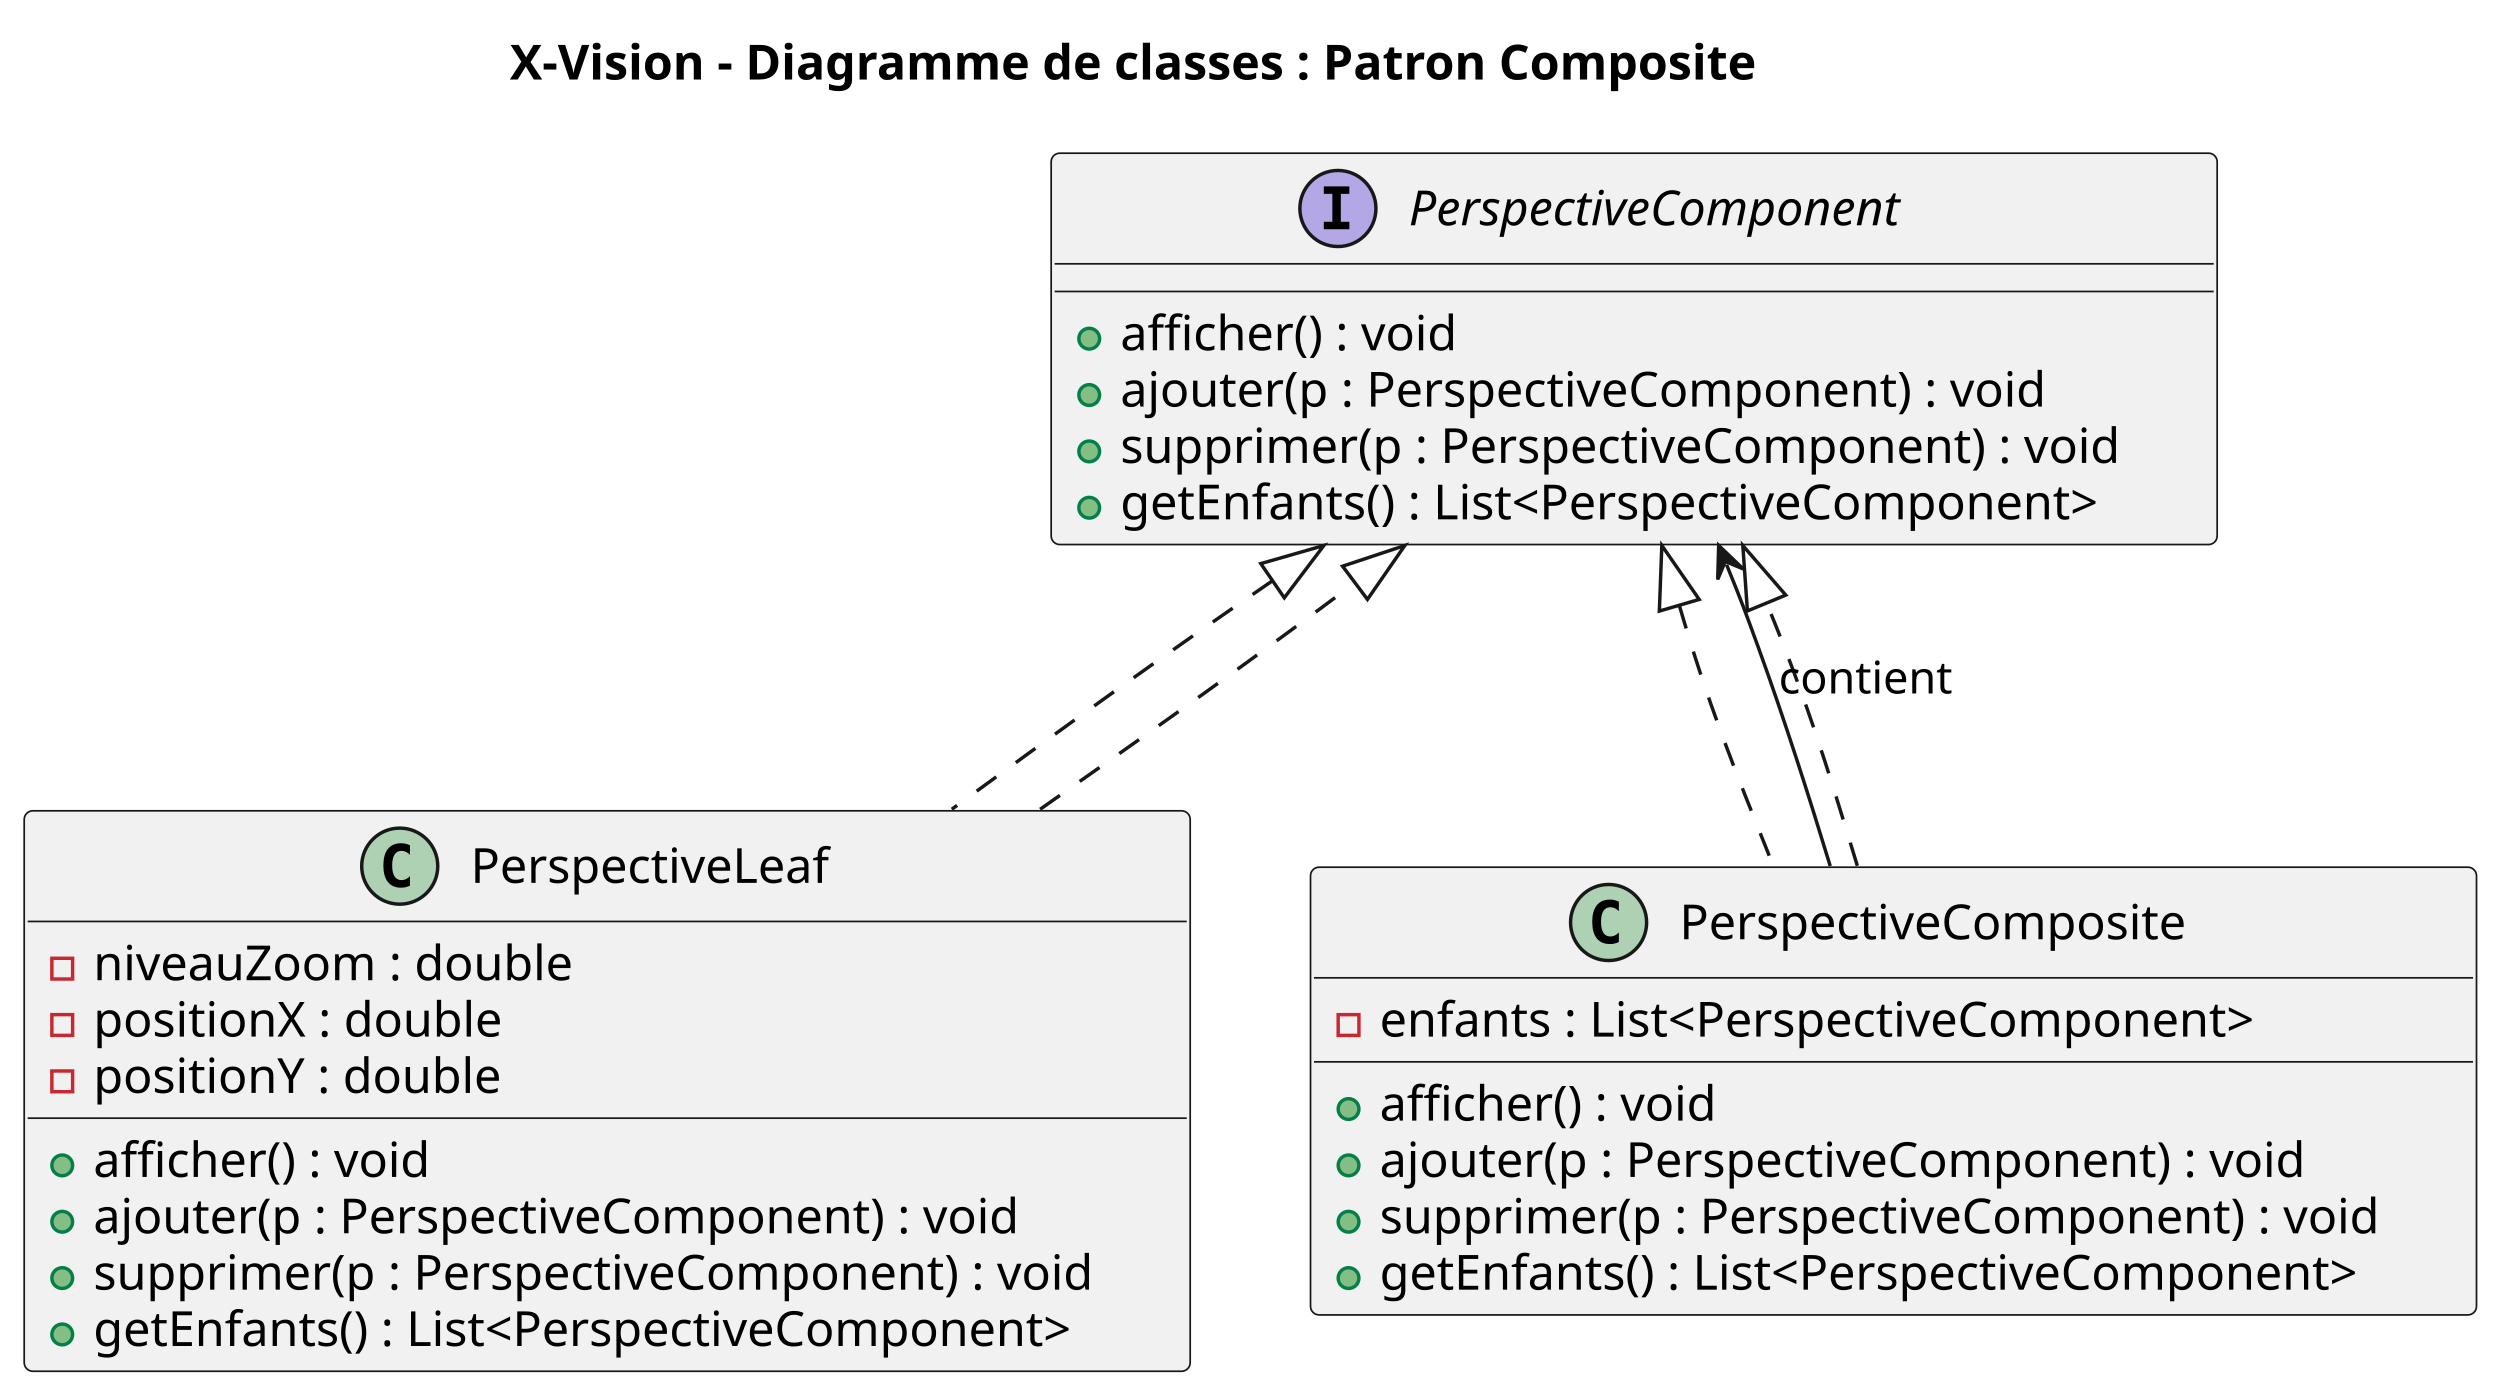
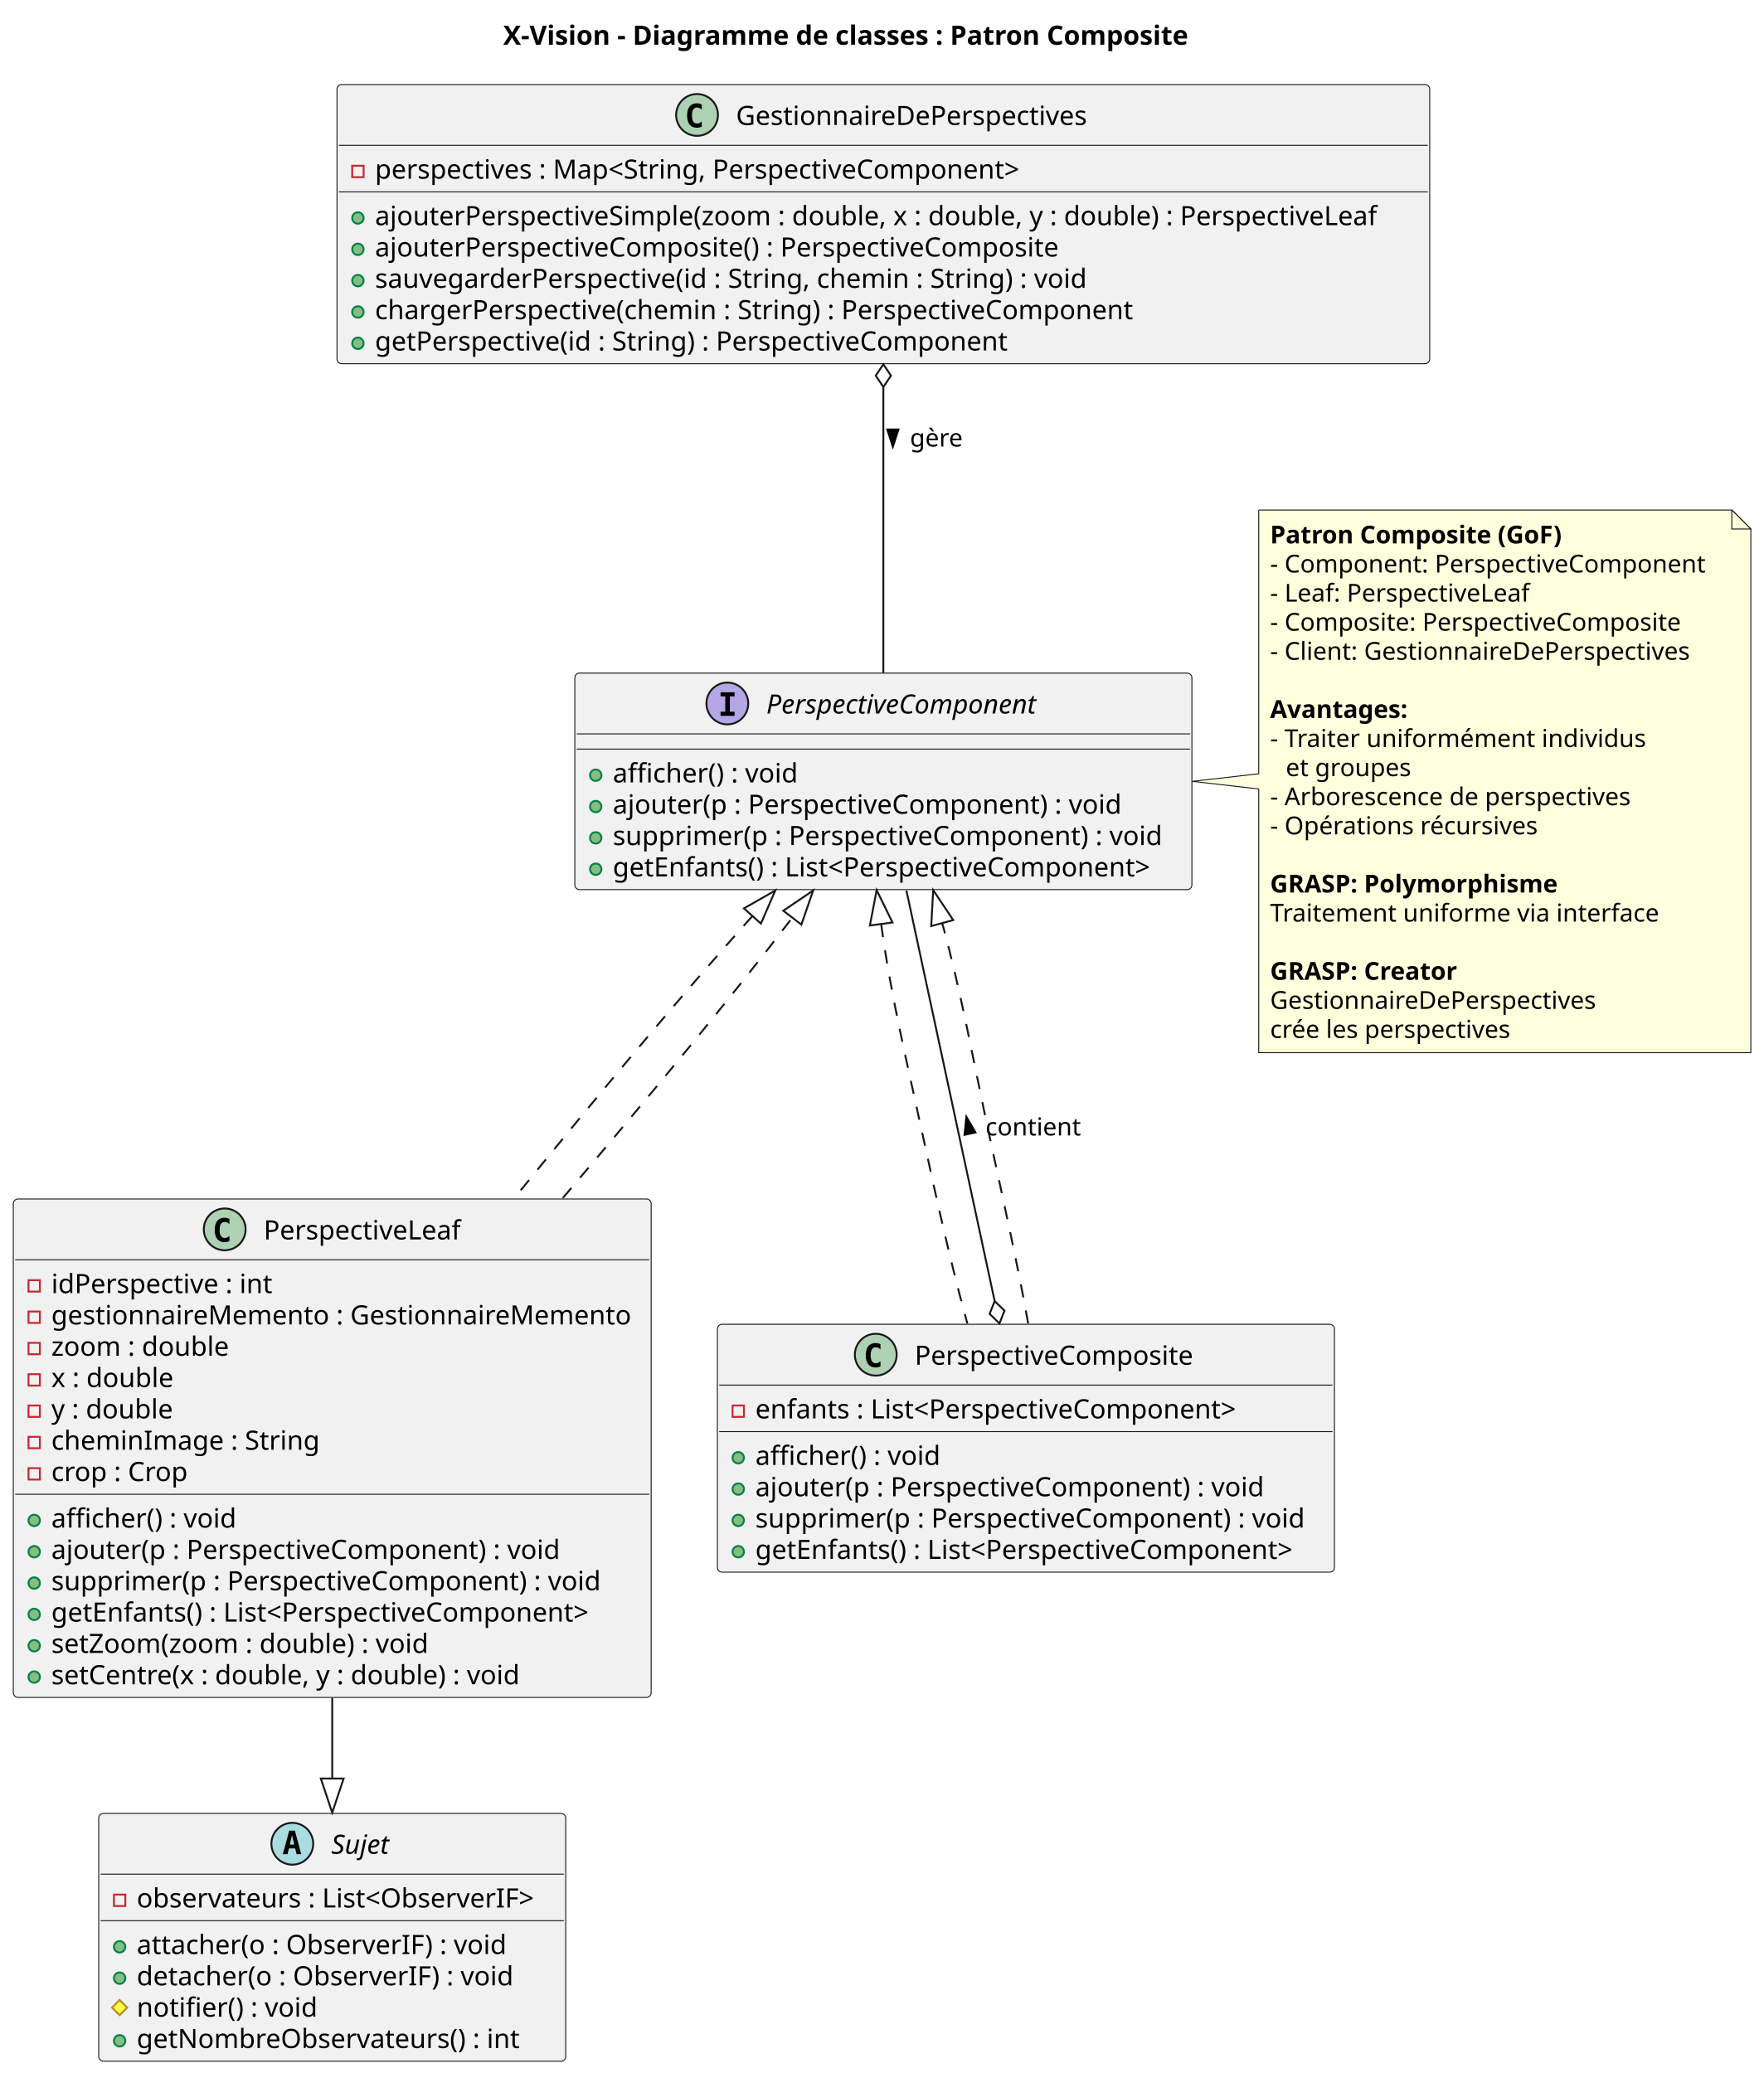
- <svg xmlns="http://www.w3.org/2000/svg" contentStyleType="text/css" data-diagram-type="CLASS" height="403px" preserveAspectRatio="none" style="width:723px;height:403px;background:#FFFFFF;" version="1.1" viewBox="0 0 723 403" width="723px" zoomAndPan="magnify">
+ <svg xmlns="http://www.w3.org/2000/svg" contentStyleType="text/css" data-diagram-type="CLASS" height="1091px" preserveAspectRatio="none" style="width:928px;height:1091px;background:#FFFFFF;" version="1.1" viewBox="0 0 928 1091" width="928px" zoomAndPan="magnify">
  <defs />
  <g>
    <g class="title" data-source-line="9">
-       <text fill="#000000" font-family="sans-serif" font-size="14" font-weight="bold" lengthAdjust="spacing" textLength="414.278" x="147.464" y="22.995">X-Vision - Diagramme de classes : Patron Composite</text>
+       <text fill="#000000" font-family="sans-serif" font-size="14" font-weight="bold" lengthAdjust="spacing" textLength="384.699" x="264.801" y="23.535">X-Vision - Diagramme de classes : Patron Composite</text>
    </g>
    <g class="entity" data-entity="PerspectiveComponent" data-source-line="12" data-uid="ent0002" id="entity_PerspectiveComponent">
-       <rect fill="#F1F1F1" height="113.188" rx="2.5" ry="2.5" style="stroke:#181818;stroke-width:0.5;" width="337.206" x="304" y="44.297" />
-       <ellipse cx="386.923" cy="60.297" fill="#B4A7E5" rx="11" ry="11" style="stroke:#181818;stroke-width:1;" />
-       <path d="M382.845,56.062 L382.845,53.906 L390.236,53.906 L390.236,56.062 L387.767,56.062 L387.767,64.141 L390.236,64.141 L390.236,66.297 L382.845,66.297 L382.845,64.141 L385.314,64.141 L385.314,56.062 L382.845,56.062 Z " fill="#000000" />
-       <text fill="#000000" font-family="sans-serif" font-size="14" font-style="italic" lengthAdjust="spacing" textLength="162.859" x="407.423" y="65.144">PerspectiveComponent</text>
-       <line style="stroke:#181818;stroke-width:0.5;" x1="305" x2="640.206" y1="76.297" y2="76.297" />
-       <line style="stroke:#181818;stroke-width:0.5;" x1="305" x2="640.206" y1="84.297" y2="84.297" />
-       <ellipse cx="315" cy="97.945" fill="#84BE84" rx="3" ry="3" style="stroke:#038048;stroke-width:1;" />
-       <text fill="#000000" font-family="sans-serif" font-size="14" lengthAdjust="spacing" textLength="107.434" x="324" y="101.292">afficher() : void</text>
-       <ellipse cx="315" cy="114.242" fill="#84BE84" rx="3" ry="3" style="stroke:#038048;stroke-width:1;" />
-       <text fill="#000000" font-family="sans-serif" font-size="14" lengthAdjust="spacing" textLength="289.297" x="324" y="117.589">ajouter(p : PerspectiveComponent) : void</text>
-       <ellipse cx="315" cy="130.539" fill="#84BE84" rx="3" ry="3" style="stroke:#038048;stroke-width:1;" />
-       <text fill="#000000" font-family="sans-serif" font-size="14" lengthAdjust="spacing" textLength="311.124" x="324" y="133.886">supprimer(p : PerspectiveComponent) : void</text>
-       <ellipse cx="315" cy="146.836" fill="#84BE84" rx="3" ry="3" style="stroke:#038048;stroke-width:1;" />
-       <text fill="#000000" font-family="sans-serif" font-size="14" lengthAdjust="spacing" textLength="311.206" x="324" y="150.183">getEnfants() : List&lt;PerspectiveComponent&gt;</text>
+       <rect fill="#F1F1F1" height="113.953" rx="2.5" ry="2.5" style="stroke:#181818;stroke-width:0.5;" width="324.717" x="302.47" y="354.238" />
+       <ellipse cx="382.731" cy="370.238" fill="#B4A7E5" rx="11" ry="11" style="stroke:#181818;stroke-width:1;" />
+       <path d="M379.159,366.503 L379.159,364.345 L386.538,364.345 L386.538,366.503 L384.072,366.503 L384.072,374.58 L386.538,374.58 L386.538,376.738 L379.159,376.738 L379.159,374.58 L381.624,374.58 L381.624,366.503 Z " fill="#000000" />
+       <text fill="#000000" font-family="sans-serif" font-size="14" font-style="italic" lengthAdjust="spacing" textLength="155.695" x="403.231" y="375.529">PerspectiveComponent</text>
+       <line style="stroke:#181818;stroke-width:0.5;" x1="303.47" x2="626.187" y1="386.238" y2="386.238" />
+       <line style="stroke:#181818;stroke-width:0.5;" x1="303.47" x2="626.187" y1="394.238" y2="394.238" />
+       <ellipse cx="313.47" cy="407.982" fill="#84BE84" rx="3" ry="3" style="stroke:#038048;stroke-width:1;" />
+       <text fill="#000000" font-family="sans-serif" font-size="14" lengthAdjust="spacing" textLength="102.56" x="322.47" y="411.773">afficher() : void</text>
+       <ellipse cx="313.47" cy="424.471" fill="#84BE84" rx="3" ry="3" style="stroke:#038048;stroke-width:1;" />
+       <text fill="#000000" font-family="sans-serif" font-size="14" lengthAdjust="spacing" textLength="276.938" x="322.47" y="428.262">ajouter(p : PerspectiveComponent) : void</text>
+       <ellipse cx="313.47" cy="440.959" fill="#84BE84" rx="3" ry="3" style="stroke:#038048;stroke-width:1;" />
+       <text fill="#000000" font-family="sans-serif" font-size="14" lengthAdjust="spacing" textLength="298.717" x="322.47" y="444.75">supprimer(p : PerspectiveComponent) : void</text>
+       <ellipse cx="313.47" cy="457.447" fill="#84BE84" rx="3" ry="3" style="stroke:#038048;stroke-width:1;" />
+       <text fill="#000000" font-family="sans-serif" font-size="14" lengthAdjust="spacing" textLength="296.215" x="322.47" y="461.238">getEnfants() : List&lt;PerspectiveComponent&gt;</text>
    </g>
-     <g class="entity" data-entity="PerspectiveLeaf" data-source-line="20" data-uid="ent0003" id="entity_PerspectiveLeaf">
-       <rect fill="#F1F1F1" height="162.078" rx="2.5" ry="2.5" style="stroke:#181818;stroke-width:0.5;" width="337.206" x="7" y="234.487" />
-       <ellipse cx="115.603" cy="250.487" fill="#ADD1B2" rx="11" ry="11" style="stroke:#181818;stroke-width:1;" />
-       <path d="M118.571,256.127 Q117.993,256.424 117.353,256.565 Q116.712,256.721 116.009,256.721 Q113.509,256.721 112.181,255.081 Q110.868,253.424 110.868,250.299 Q110.868,247.174 112.181,245.518 Q113.509,243.862 116.009,243.862 Q116.712,243.862 117.353,244.018 Q118.009,244.174 118.571,244.471 L118.571,247.19 Q117.946,246.612 117.353,246.346 Q116.759,246.065 116.134,246.065 Q114.79,246.065 114.103,247.143 Q113.415,248.206 113.415,250.299 Q113.415,252.393 114.103,253.471 Q114.79,254.534 116.134,254.534 Q116.759,254.534 117.353,254.268 Q117.946,253.987 118.571,253.409 L118.571,256.127 Z " fill="#000000" />
-       <text fill="#000000" font-family="sans-serif" font-size="14" lengthAdjust="spacing" textLength="111.501" x="136.102" y="255.334">PerspectiveLeaf</text>
-       <line style="stroke:#181818;stroke-width:0.5;" x1="8" x2="343.206" y1="266.487" y2="266.487" />
-       <rect fill="none" height="6" style="stroke:#C82930;stroke-width:1;" width="6" x="15" y="277.135" />
-       <text fill="#000000" font-family="sans-serif" font-size="14" lengthAdjust="spacing" textLength="148.805" x="27" y="283.482">niveauZoom : double</text>
-       <rect fill="none" height="6" style="stroke:#C82930;stroke-width:1;" width="6" x="15" y="293.432" />
-       <text fill="#000000" font-family="sans-serif" font-size="14" lengthAdjust="spacing" textLength="126.376" x="27" y="299.779">positionX : double</text>
-       <rect fill="none" height="6" style="stroke:#C82930;stroke-width:1;" width="6" x="15" y="309.729" />
-       <text fill="#000000" font-family="sans-serif" font-size="14" lengthAdjust="spacing" textLength="125.337" x="27" y="316.076">positionY : double</text>
-       <line style="stroke:#181818;stroke-width:0.5;" x1="8" x2="343.206" y1="323.377" y2="323.377" />
-       <ellipse cx="18" cy="337.026" fill="#84BE84" rx="3" ry="3" style="stroke:#038048;stroke-width:1;" />
-       <text fill="#000000" font-family="sans-serif" font-size="14" lengthAdjust="spacing" textLength="107.434" x="27" y="340.373">afficher() : void</text>
-       <ellipse cx="18" cy="353.323" fill="#84BE84" rx="3" ry="3" style="stroke:#038048;stroke-width:1;" />
-       <text fill="#000000" font-family="sans-serif" font-size="14" lengthAdjust="spacing" textLength="289.297" x="27" y="356.67">ajouter(p : PerspectiveComponent) : void</text>
-       <ellipse cx="18" cy="369.62" fill="#84BE84" rx="3" ry="3" style="stroke:#038048;stroke-width:1;" />
-       <text fill="#000000" font-family="sans-serif" font-size="14" lengthAdjust="spacing" textLength="311.124" x="27" y="372.966">supprimer(p : PerspectiveComponent) : void</text>
-       <ellipse cx="18" cy="385.917" fill="#84BE84" rx="3" ry="3" style="stroke:#038048;stroke-width:1;" />
-       <text fill="#000000" font-family="sans-serif" font-size="14" lengthAdjust="spacing" textLength="311.206" x="27" y="389.263">getEnfants() : List&lt;PerspectiveComponent&gt;</text>
+     <g class="entity" data-entity="Sujet" data-source-line="20" data-uid="ent0003" id="entity_Sujet">
+       <rect fill="#F1F1F1" height="130.441" rx="2.5" ry="2.5" style="stroke:#181818;stroke-width:0.5;" width="245.741" x="51.95" y="954.358" />
+       <ellipse cx="153.809" cy="970.358" fill="#A9DCDF" rx="11" ry="11" style="stroke:#181818;stroke-width:1;" />
+       <path d="M153.672,965.706 L152.518,970.778 L154.834,970.778 Z M152.178,963.465 L155.175,963.465 L158.52,975.858 L156.071,975.858 L155.307,972.795 L152.029,972.795 L151.281,975.858 L148.833,975.858 Z " fill="#000000" />
+       <text fill="#000000" font-family="sans-serif" font-size="14" font-style="italic" lengthAdjust="spacing" textLength="33.523" x="174.309" y="975.649">Sujet</text>
+       <line style="stroke:#181818;stroke-width:0.5;" x1="52.95" x2="296.691" y1="986.358" y2="986.358" />
+       <rect fill="none" height="6" style="stroke:#C82930;stroke-width:1;" width="6" x="59.95" y="997.102" />
+       <text fill="#000000" font-family="sans-serif" font-size="14" lengthAdjust="spacing" textLength="219.741" x="71.95" y="1003.893">observateurs : List&lt;ObserverIF&gt;</text>
+       <line style="stroke:#181818;stroke-width:0.5;" x1="52.95" x2="296.691" y1="1010.847" y2="1010.847" />
+       <ellipse cx="62.95" cy="1024.591" fill="#84BE84" rx="3" ry="3" style="stroke:#038048;stroke-width:1;" />
+       <text fill="#000000" font-family="sans-serif" font-size="14" lengthAdjust="spacing" textLength="200.977" x="71.95" y="1028.382">attacher(o : ObserverIF) : void</text>
+       <ellipse cx="62.95" cy="1041.079" fill="#84BE84" rx="3" ry="3" style="stroke:#038048;stroke-width:1;" />
+       <text fill="#000000" font-family="sans-serif" font-size="14" lengthAdjust="spacing" textLength="204.62" x="71.95" y="1044.87">detacher(o : ObserverIF) : void</text>
+       <polygon fill="#FFFF44" points="62.95,1052.567,66.95,1056.567,62.95,1060.567,58.95,1056.567" style="stroke:#B38D22;stroke-width:1;" />
+       <text fill="#000000" font-family="sans-serif" font-size="14" lengthAdjust="spacing" textLength="100.393" x="71.95" y="1061.358">notifier() : void</text>
+       <ellipse cx="62.95" cy="1074.055" fill="#84BE84" rx="3" ry="3" style="stroke:#038048;stroke-width:1;" />
+       <text fill="#000000" font-family="sans-serif" font-size="14" lengthAdjust="spacing" textLength="206.404" x="71.95" y="1077.847">getNombreObservateurs() : int</text>
    </g>
-     <g class="entity" data-entity="PerspectiveComposite" data-source-line="31" data-uid="ent0005" id="entity_PerspectiveComposite">
-       <rect fill="#F1F1F1" height="129.484" rx="2.5" ry="2.5" style="stroke:#181818;stroke-width:0.5;" width="337.206" x="379" y="250.787" />
-       <ellipse cx="465.205" cy="266.787" fill="#ADD1B2" rx="11" ry="11" style="stroke:#181818;stroke-width:1;" />
-       <path d="M468.173,272.428 Q467.595,272.724 466.955,272.865 Q466.314,273.021 465.611,273.021 Q463.111,273.021 461.783,271.381 Q460.47,269.724 460.47,266.599 Q460.47,263.474 461.783,261.818 Q463.111,260.162 465.611,260.162 Q466.314,260.162 466.955,260.318 Q467.611,260.474 468.173,260.771 L468.173,263.49 Q467.548,262.912 466.955,262.646 Q466.361,262.365 465.736,262.365 Q464.392,262.365 463.705,263.443 Q463.017,264.506 463.017,266.599 Q463.017,268.693 463.705,269.771 Q464.392,270.834 465.736,270.834 Q466.361,270.834 466.955,270.568 Q467.548,270.287 468.173,269.709 L468.173,272.428 Z " fill="#000000" />
-       <text fill="#000000" font-family="sans-serif" font-size="14" lengthAdjust="spacing" textLength="156.297" x="485.705" y="271.634">PerspectiveComposite</text>
-       <line style="stroke:#181818;stroke-width:0.5;" x1="380" x2="715.206" y1="282.787" y2="282.787" />
-       <rect fill="none" height="6" style="stroke:#C82930;stroke-width:1;" width="6" x="387" y="293.435" />
-       <text fill="#000000" font-family="sans-serif" font-size="14" lengthAdjust="spacing" textLength="277.06" x="399" y="299.782">enfants : List&lt;PerspectiveComponent&gt;</text>
-       <line style="stroke:#181818;stroke-width:0.5;" x1="380" x2="715.206" y1="307.084" y2="307.084" />
-       <ellipse cx="390" cy="320.732" fill="#84BE84" rx="3" ry="3" style="stroke:#038048;stroke-width:1;" />
-       <text fill="#000000" font-family="sans-serif" font-size="14" lengthAdjust="spacing" textLength="107.434" x="399" y="324.079">afficher() : void</text>
-       <ellipse cx="390" cy="337.029" fill="#84BE84" rx="3" ry="3" style="stroke:#038048;stroke-width:1;" />
-       <text fill="#000000" font-family="sans-serif" font-size="14" lengthAdjust="spacing" textLength="289.297" x="399" y="340.376">ajouter(p : PerspectiveComponent) : void</text>
-       <ellipse cx="390" cy="353.326" fill="#84BE84" rx="3" ry="3" style="stroke:#038048;stroke-width:1;" />
-       <text fill="#000000" font-family="sans-serif" font-size="14" lengthAdjust="spacing" textLength="311.124" x="399" y="356.673">supprimer(p : PerspectiveComponent) : void</text>
-       <ellipse cx="390" cy="369.623" fill="#84BE84" rx="3" ry="3" style="stroke:#038048;stroke-width:1;" />
-       <text fill="#000000" font-family="sans-serif" font-size="14" lengthAdjust="spacing" textLength="311.206" x="399" y="372.969">getEnfants() : List&lt;PerspectiveComponent&gt;</text>
+     <g class="entity" data-entity="PerspectiveLeaf" data-source-line="29" data-uid="ent0004" id="entity_PerspectiveLeaf">
+       <rect fill="#F1F1F1" height="262.348" rx="2.5" ry="2.5" style="stroke:#181818;stroke-width:0.5;" width="335.647" x="7" y="631.008" />
+       <ellipse cx="118.245" cy="647.008" fill="#ADD1B2" rx="11" ry="11" style="stroke:#181818;stroke-width:1;" />
+       <path d="M120.718,653.151 Q120.137,653.45 119.498,653.6 Q118.858,653.749 118.153,653.749 Q115.646,653.749 114.326,652.097 Q113.006,650.445 113.006,647.324 Q113.006,644.195 114.326,642.543 Q115.646,640.891 118.153,640.891 Q118.858,640.891 119.506,641.04 Q120.153,641.19 120.718,641.489 L120.718,644.211 Q120.087,643.63 119.493,643.361 Q118.9,643.091 118.269,643.091 Q116.924,643.091 116.24,644.158 Q115.555,645.224 115.555,647.324 Q115.555,649.416 116.24,650.483 Q116.924,651.549 118.269,651.549 Q118.9,651.549 119.493,651.279 Q120.087,651.01 120.718,650.429 Z " fill="#000000" />
+       <text fill="#000000" font-family="sans-serif" font-size="14" lengthAdjust="spacing" textLength="104.658" x="138.745" y="652.299">PerspectiveLeaf</text>
+       <line style="stroke:#181818;stroke-width:0.5;" x1="8" x2="341.647" y1="663.008" y2="663.008" />
+       <rect fill="none" height="6" style="stroke:#C82930;stroke-width:1;" width="6" x="15" y="673.752" />
+       <text fill="#000000" font-family="sans-serif" font-size="14" lengthAdjust="spacing" textLength="120.634" x="27" y="680.543">idPerspective : int</text>
+       <rect fill="none" height="6" style="stroke:#C82930;stroke-width:1;" width="6" x="15" y="690.241" />
+       <text fill="#000000" font-family="sans-serif" font-size="14" lengthAdjust="spacing" textLength="309.647" x="27" y="697.032">gestionnaireMemento : GestionnaireMemento</text>
+       <rect fill="none" height="6" style="stroke:#C82930;stroke-width:1;" width="6" x="15" y="706.729" />
+       <text fill="#000000" font-family="sans-serif" font-size="14" lengthAdjust="spacing" textLength="98.342" x="27" y="713.52">zoom : double</text>
+       <rect fill="none" height="6" style="stroke:#C82930;stroke-width:1;" width="6" x="15" y="723.217" />
+       <text fill="#000000" font-family="sans-serif" font-size="14" lengthAdjust="spacing" textLength="68.633" x="27" y="730.008">x : double</text>
+       <rect fill="none" height="6" style="stroke:#C82930;stroke-width:1;" width="6" x="15" y="739.706" />
+       <text fill="#000000" font-family="sans-serif" font-size="14" lengthAdjust="spacing" textLength="67.361" x="27" y="746.497">y : double</text>
+       <rect fill="none" height="6" style="stroke:#C82930;stroke-width:1;" width="6" x="15" y="756.194" />
+       <text fill="#000000" font-family="sans-serif" font-size="14" lengthAdjust="spacing" textLength="144.088" x="27" y="762.985">cheminImage : String</text>
+       <rect fill="none" height="6" style="stroke:#C82930;stroke-width:1;" width="6" x="15" y="772.682" />
+       <text fill="#000000" font-family="sans-serif" font-size="14" lengthAdjust="spacing" textLength="76.426" x="27" y="779.473">crop : Crop</text>
+       <line style="stroke:#181818;stroke-width:0.5;" x1="8" x2="341.647" y1="786.426" y2="786.426" />
+       <ellipse cx="18" cy="800.17" fill="#84BE84" rx="3" ry="3" style="stroke:#038048;stroke-width:1;" />
+       <text fill="#000000" font-family="sans-serif" font-size="14" lengthAdjust="spacing" textLength="102.56" x="27" y="803.961">afficher() : void</text>
+       <ellipse cx="18" cy="816.659" fill="#84BE84" rx="3" ry="3" style="stroke:#038048;stroke-width:1;" />
+       <text fill="#000000" font-family="sans-serif" font-size="14" lengthAdjust="spacing" textLength="276.938" x="27" y="820.45">ajouter(p : PerspectiveComponent) : void</text>
+       <ellipse cx="18" cy="833.147" fill="#84BE84" rx="3" ry="3" style="stroke:#038048;stroke-width:1;" />
+       <text fill="#000000" font-family="sans-serif" font-size="14" lengthAdjust="spacing" textLength="298.717" x="27" y="836.938">supprimer(p : PerspectiveComponent) : void</text>
+       <ellipse cx="18" cy="849.635" fill="#84BE84" rx="3" ry="3" style="stroke:#038048;stroke-width:1;" />
+       <text fill="#000000" font-family="sans-serif" font-size="14" lengthAdjust="spacing" textLength="296.215" x="27" y="853.426">getEnfants() : List&lt;PerspectiveComponent&gt;</text>
+       <ellipse cx="18" cy="866.124" fill="#84BE84" rx="3" ry="3" style="stroke:#038048;stroke-width:1;" />
+       <text fill="#000000" font-family="sans-serif" font-size="14" lengthAdjust="spacing" textLength="208.346" x="27" y="869.914">setZoom(zoom : double) : void</text>
+       <ellipse cx="18" cy="882.612" fill="#84BE84" rx="3" ry="3" style="stroke:#038048;stroke-width:1;" />
+       <text fill="#000000" font-family="sans-serif" font-size="14" lengthAdjust="spacing" textLength="261.065" x="27" y="886.403">setCentre(x : double, y : double) : void</text>
    </g>
-     <g class="link" data-entity-1="PerspectiveComponent" data-entity-2="PerspectiveLeaf" data-source-line="21" data-uid="lnk4" id="link_PerspectiveComponent_PerspectiveLeaf">
-       <path d="M368.019,167.942 C334.039,191.262 310.07,208.607 275.25,234.047" fill="none" id="PerspectiveComponent-backto-PerspectiveLeaf" style="stroke:#181818;stroke-width:1;stroke-dasharray:7,7;" />
-       <polygon fill="none" points="382.86,157.757,364.624,162.995,371.414,172.889,382.86,157.757" style="stroke:#181818;stroke-width:1;" />
+     <g class="entity" data-entity="PerspectiveComposite" data-source-line="46" data-uid="ent0006" id="entity_PerspectiveComposite">
+       <rect fill="#F1F1F1" height="130.441" rx="2.5" ry="2.5" style="stroke:#181818;stroke-width:0.5;" width="324.717" x="377.47" y="696.958" />
+       <ellipse cx="460.827" cy="712.958" fill="#ADD1B2" rx="11" ry="11" style="stroke:#181818;stroke-width:1;" />
+       <path d="M463.301,719.101 Q462.719,719.4 462.08,719.55 Q461.441,719.699 460.736,719.699 Q458.229,719.699 456.909,718.047 Q455.589,716.395 455.589,713.274 Q455.589,710.145 456.909,708.493 Q458.229,706.841 460.736,706.841 Q461.441,706.841 462.089,706.99 Q462.736,707.14 463.301,707.439 L463.301,710.161 Q462.67,709.58 462.076,709.311 Q461.483,709.041 460.852,709.041 Q459.507,709.041 458.822,710.107 Q458.137,711.174 458.137,713.274 Q458.137,715.366 458.822,716.433 Q459.507,717.499 460.852,717.499 Q461.483,717.499 462.076,717.23 Q462.67,716.96 463.301,716.379 Z " fill="#000000" />
+       <text fill="#000000" font-family="sans-serif" font-size="14" lengthAdjust="spacing" textLength="149.502" x="481.327" y="718.249">PerspectiveComposite</text>
+       <line style="stroke:#181818;stroke-width:0.5;" x1="378.47" x2="701.187" y1="728.958" y2="728.958" />
+       <rect fill="none" height="6" style="stroke:#C82930;stroke-width:1;" width="6" x="385.47" y="739.702" />
+       <text fill="#000000" font-family="sans-serif" font-size="14" lengthAdjust="spacing" textLength="265.556" x="397.47" y="746.493">enfants : List&lt;PerspectiveComponent&gt;</text>
+       <line style="stroke:#181818;stroke-width:0.5;" x1="378.47" x2="701.187" y1="753.447" y2="753.447" />
+       <ellipse cx="388.47" cy="767.191" fill="#84BE84" rx="3" ry="3" style="stroke:#038048;stroke-width:1;" />
+       <text fill="#000000" font-family="sans-serif" font-size="14" lengthAdjust="spacing" textLength="102.56" x="397.47" y="770.982">afficher() : void</text>
+       <ellipse cx="388.47" cy="783.679" fill="#84BE84" rx="3" ry="3" style="stroke:#038048;stroke-width:1;" />
+       <text fill="#000000" font-family="sans-serif" font-size="14" lengthAdjust="spacing" textLength="276.938" x="397.47" y="787.47">ajouter(p : PerspectiveComponent) : void</text>
+       <ellipse cx="388.47" cy="800.167" fill="#84BE84" rx="3" ry="3" style="stroke:#038048;stroke-width:1;" />
+       <text fill="#000000" font-family="sans-serif" font-size="14" lengthAdjust="spacing" textLength="298.717" x="397.47" y="803.958">supprimer(p : PerspectiveComponent) : void</text>
+       <ellipse cx="388.47" cy="816.655" fill="#84BE84" rx="3" ry="3" style="stroke:#038048;stroke-width:1;" />
+       <text fill="#000000" font-family="sans-serif" font-size="14" lengthAdjust="spacing" textLength="296.215" x="397.47" y="820.447">getEnfants() : List&lt;PerspectiveComponent&gt;</text>
    </g>
-     <g class="link" data-entity-1="PerspectiveLeaf" data-entity-2="PerspectiveComponent" data-source-line="42" data-uid="lnk7" id="link_PerspectiveLeaf_PerspectiveComponent">
-       <path codeLine="42" d="M300.8,234.047 C337.02,208.607 360.709,191.862 391.869,168.542" fill="none" id="PerspectiveLeaf-to-PerspectiveComponent" style="stroke:#181818;stroke-width:1;stroke-dasharray:7,7;" />
-       <polygon fill="none" points="406.28,157.757,388.274,163.738,395.464,173.346,406.28,157.757" style="stroke:#181818;stroke-width:1;" />
+     <g class="entity" data-entity="GestionnaireDePerspectives" data-source-line="55" data-uid="ent0008" id="entity_GestionnaireDePerspectives">
+       <rect fill="#F1F1F1" height="146.93" rx="2.5" ry="2.5" style="stroke:#181818;stroke-width:0.5;" width="574.981" x="177.33" y="44.488" />
+       <ellipse cx="366.791" cy="60.488" fill="#ADD1B2" rx="11" ry="11" style="stroke:#181818;stroke-width:1;" />
+       <path d="M369.265,66.631 Q368.683,66.93 368.044,67.08 Q367.405,67.229 366.7,67.229 Q364.193,67.229 362.873,65.577 Q361.553,63.925 361.553,60.804 Q361.553,57.675 362.873,56.023 Q364.193,54.371 366.7,54.371 Q367.405,54.371 368.053,54.52 Q368.7,54.67 369.265,54.969 L369.265,57.691 Q368.634,57.11 368.04,56.841 Q367.447,56.571 366.816,56.571 Q365.471,56.571 364.786,57.638 Q364.101,58.704 364.101,60.804 Q364.101,62.896 364.786,63.963 Q365.471,65.029 366.816,65.029 Q367.447,65.029 368.04,64.76 Q368.634,64.49 369.265,63.909 Z " fill="#000000" />
+       <text fill="#000000" font-family="sans-serif" font-size="14" lengthAdjust="spacing" textLength="187.558" x="387.291" y="65.779">GestionnaireDePerspectives</text>
+       <line style="stroke:#181818;stroke-width:0.5;" x1="178.33" x2="751.311" y1="76.488" y2="76.488" />
+       <rect fill="none" height="6" style="stroke:#C82930;stroke-width:1;" width="6" x="185.33" y="87.232" />
+       <text fill="#000000" font-family="sans-serif" font-size="14" lengthAdjust="spacing" textLength="353.397" x="197.33" y="94.023">perspectives : Map&lt;String, PerspectiveComponent&gt;</text>
+       <line style="stroke:#181818;stroke-width:0.5;" x1="178.33" x2="751.311" y1="100.977" y2="100.977" />
+       <ellipse cx="188.33" cy="114.721" fill="#84BE84" rx="3" ry="3" style="stroke:#038048;stroke-width:1;" />
+       <text fill="#000000" font-family="sans-serif" font-size="14" lengthAdjust="spacing" textLength="548.981" x="197.33" y="118.512">ajouterPerspectiveSimple(zoom : double, x : double, y : double) : PerspectiveLeaf</text>
+       <ellipse cx="188.33" cy="131.209" fill="#84BE84" rx="3" ry="3" style="stroke:#038048;stroke-width:1;" />
+       <text fill="#000000" font-family="sans-serif" font-size="14" lengthAdjust="spacing" textLength="369.441" x="197.33" y="135">ajouterPerspectiveComposite() : PerspectiveComposite</text>
+       <ellipse cx="188.33" cy="147.697" fill="#84BE84" rx="3" ry="3" style="stroke:#038048;stroke-width:1;" />
+       <text fill="#000000" font-family="sans-serif" font-size="14" lengthAdjust="spacing" textLength="388.445" x="197.33" y="151.488">sauvegarderPerspective(id : String, chemin : String) : void</text>
+       <ellipse cx="188.33" cy="164.185" fill="#84BE84" rx="3" ry="3" style="stroke:#038048;stroke-width:1;" />
+       <text fill="#000000" font-family="sans-serif" font-size="14" lengthAdjust="spacing" textLength="408.905" x="197.33" y="167.977">chargerPerspective(chemin : String) : PerspectiveComponent</text>
+       <ellipse cx="188.33" cy="180.674" fill="#84BE84" rx="3" ry="3" style="stroke:#038048;stroke-width:1;" />
+       <text fill="#000000" font-family="sans-serif" font-size="14" lengthAdjust="spacing" textLength="342.487" x="197.33" y="184.465">getPerspective(id : String) : PerspectiveComponent</text>
    </g>
-     <g class="link" data-entity-1="PerspectiveComponent" data-entity-2="PerspectiveComposite" data-source-line="32" data-uid="lnk6" id="link_PerspectiveComponent_PerspectiveComposite">
-       <path d="M485.644,175.036 C493.944,203.466 500.99,220.867 512.82,250.387" fill="none" id="PerspectiveComponent-backto-PerspectiveComposite" style="stroke:#181818;stroke-width:1;stroke-dasharray:7,7;" />
-       <polygon fill="none" points="480.6,157.757,479.885,176.717,491.404,173.354,480.6,157.757" style="stroke:#181818;stroke-width:1;" />
+     <g class="entity" data-entity="GMN14" data-source-line="74" data-uid="ent0015" id="entity_GMN14">
+       <path d="M662.34,268.418 L662.34,407.218 L627.37,411.218 L662.34,415.218 L662.34,554.008 A0,0 0 0 0 662.34,554.008 L921.301,554.008 A0,0 0 0 0 921.301,554.008 L921.301,278.418 L911.301,268.418 L662.34,268.418 A0,0 0 0 0 662.34,268.418" fill="#FEFFDD" style="stroke:#181818;stroke-width:0.5;" />
+       <path d="M911.301,268.418 L911.301,278.418 L921.301,278.418 L911.301,268.418" fill="#FEFFDD" style="stroke:#181818;stroke-width:0.5;" />
+       <text fill="#000000" font-family="sans-serif" font-size="13" font-weight="bold" lengthAdjust="spacing" textLength="158.85" x="668.34" y="285.987">Patron Composite (GoF)</text>
+       <text fill="#000000" font-family="sans-serif" font-size="13" lengthAdjust="spacing" textLength="237.961" x="668.34" y="301.297">- Component: PerspectiveComponent</text>
+       <text fill="#000000" font-family="sans-serif" font-size="13" lengthAdjust="spacing" textLength="143.178" x="668.34" y="316.608">- Leaf: PerspectiveLeaf</text>
+       <text fill="#000000" font-family="sans-serif" font-size="13" lengthAdjust="spacing" textLength="226.459" x="668.34" y="331.918">- Composite: PerspectiveComposite</text>
+       <text fill="#000000" font-family="sans-serif" font-size="13" lengthAdjust="spacing" textLength="230.706" x="668.34" y="347.229">- Client: GestionnaireDePerspectives</text>
+       <text fill="#000000" font-family="sans-serif" font-size="13" lengthAdjust="spacing" textLength="4.113" x="668.34" y="362.539"> </text>
+       <text fill="#000000" font-family="sans-serif" font-size="13" font-weight="bold" lengthAdjust="spacing" textLength="73.131" x="668.34" y="377.85">Avantages:</text>
+       <text fill="#000000" font-family="sans-serif" font-size="13" lengthAdjust="spacing" textLength="208.559" x="668.34" y="393.161">- Traiter uniformément individus</text>
+       <text fill="#000000" font-family="sans-serif" font-size="13" lengthAdjust="spacing" textLength="67.749" x="676.567" y="408.471">et groupes</text>
+       <text fill="#000000" font-family="sans-serif" font-size="13" lengthAdjust="spacing" textLength="199.475" x="668.34" y="423.782">- Arborescence de perspectives</text>
+       <text fill="#000000" font-family="sans-serif" font-size="13" lengthAdjust="spacing" textLength="148.662" x="668.34" y="439.092">- Opérations récursives</text>
+       <text fill="#000000" font-family="sans-serif" font-size="13" lengthAdjust="spacing" textLength="4.113" x="668.34" y="454.403"> </text>
+       <text fill="#000000" font-family="sans-serif" font-size="13" font-weight="bold" lengthAdjust="spacing" textLength="154.984" x="668.34" y="469.713">GRASP: Polymorphisme</text>
+       <text fill="#000000" font-family="sans-serif" font-size="13" lengthAdjust="spacing" textLength="211.364" x="668.34" y="485.024">Traitement uniforme via interface</text>
+       <text fill="#000000" font-family="sans-serif" font-size="13" lengthAdjust="spacing" textLength="4.113" x="668.34" y="500.334"> </text>
+       <text fill="#000000" font-family="sans-serif" font-size="13" font-weight="bold" lengthAdjust="spacing" textLength="101.042" x="668.34" y="515.645">GRASP: Creator</text>
+       <text fill="#000000" font-family="sans-serif" font-size="13" lengthAdjust="spacing" textLength="174.161" x="668.34" y="530.955">GestionnaireDePerspectives</text>
+       <text fill="#000000" font-family="sans-serif" font-size="13" lengthAdjust="spacing" textLength="130.99" x="668.34" y="546.266">crée les perspectives</text>
    </g>
-     <g class="link" data-entity-1="PerspectiveComposite" data-entity-2="PerspectiveComponent" data-source-line="43" data-uid="lnk8" id="link_PerspectiveComposite_PerspectiveComponent">
-       <path codeLine="43" d="M537.14,250.387 C528.15,220.867 522.645,202.822 510.895,174.392" fill="none" id="PerspectiveComposite-to-PerspectiveComponent" style="stroke:#181818;stroke-width:1;stroke-dasharray:7,7;" />
-       <polygon fill="none" points="504.02,157.757,505.35,176.684,516.44,172.1,504.02,157.757" style="stroke:#181818;stroke-width:1;" />
+     <g class="link" data-entity-1="PerspectiveComponent" data-entity-2="PerspectiveLeaf" data-source-line="30" data-uid="lnk5" id="link_PerspectiveComponent_PerspectiveLeaf">
+       <path d="M395.929,482.075 C356.789,525.765 316.12,574.638 270.66,630.518" fill="none" id="PerspectiveComponent-backto-PerspectiveLeaf" style="stroke:#181818;stroke-width:1;stroke-dasharray:7,7;" />
+       <polygon fill="none" points="407.94,468.668,391.46,478.072,400.398,486.079,407.94,468.668" style="stroke:#181818;stroke-width:1;" />
    </g>
-     <g class="link" data-entity-1="PerspectiveComposite" data-entity-2="PerspectiveComponent" data-source-line="44" data-uid="lnk9" id="link_PerspectiveComposite_PerspectiveComponent">
-       <path codeLine="44" d="M529.3,250.457 C523.14,230.177 515.96,207.767 508.6,187.487 C505.08,177.787 503.359,173.137 499.319,163.297" fill="none" id="PerspectiveComposite-to-PerspectiveComponent-1" style="stroke:#181818;stroke-width:1;" />
-       <polygon fill="#181818" points="497.04,157.747,496.758,167.592,498.939,162.372,504.159,164.553,497.04,157.747" style="stroke:#181818;stroke-width:1;" />
-       <text fill="#000000" font-family="sans-serif" font-size="13" lengthAdjust="spacing" textLength="53.384" x="514.4" y="200.554">contient</text>
+     <g class="link" data-entity-1="PerspectiveLeaf" data-entity-2="PerspectiveComponent" data-source-line="67" data-uid="lnk9" id="link_PerspectiveLeaf_PerspectiveComponent">
+       <path codeLine="67" d="M296.16,630.518 C343.57,574.638 383.452,526.646 416.932,482.956" fill="none" id="PerspectiveLeaf-to-PerspectiveComponent" style="stroke:#181818;stroke-width:1;stroke-dasharray:7,7;" />
+       <polygon fill="none" points="427.88,468.668,412.169,479.306,421.694,486.605,427.88,468.668" style="stroke:#181818;stroke-width:1;" />
+     </g>
+     <g class="link" data-entity-1="PerspectiveComponent" data-entity-2="PerspectiveComposite" data-source-line="47" data-uid="lnk7" id="link_PerspectiveComponent_PerspectiveComposite">
+       <path d="M463.685,486.29 C468.704,523.85 476.73,556.518 486.32,601.008 C493.11,632.488 500.92,667.388 509.03,696.558" fill="none" id="PerspectiveComponent-backto-PerspectiveComposite" style="stroke:#181818;stroke-width:1;stroke-dasharray:7,7;" />
+       <polygon fill="none" points="461.3,468.448,457.737,487.084,469.632,485.495,461.3,468.448" style="stroke:#181818;stroke-width:1;" />
+     </g>
+     <g class="link" data-entity-1="PerspectiveComposite" data-entity-2="PerspectiveComponent" data-source-line="69" data-uid="lnk11" id="link_PerspectiveComposite_PerspectiveComponent">
+       <path codeLine="69" d="M541.02,696.558 C535.92,667.388 528.11,632.488 521.32,601.008 C511.73,556.518 506.067,523.371 495.798,485.811" fill="none" id="PerspectiveComposite-to-PerspectiveComponent" style="stroke:#181818;stroke-width:1;stroke-dasharray:7,7;" />
+       <polygon fill="none" points="491.05,468.448,490.01,487.393,501.585,484.228,491.05,468.448" style="stroke:#181818;stroke-width:1;" />
+     </g>
+     <g class="link" data-entity-1="PerspectiveComposite" data-entity-2="PerspectiveComponent" data-source-line="70" data-uid="lnk12" id="link_PerspectiveComposite_PerspectiveComponent">
+       <path codeLine="70" d="M523.399,684.776 C509.339,619.356 490.35,530.978 476.96,468.668" fill="none" id="PerspectiveComposite-backto-PerspectiveComponent" style="stroke:#181818;stroke-width:1;" />
+       <polygon fill="none" points="525.92,696.508,528.57,689.802,523.399,684.776,520.749,691.483,525.92,696.508" style="stroke:#181818;stroke-width:1;" />
+       <polygon fill="#000000" points="508.519,587.775,507.546,597.236,513.293,596.001,508.519,587.775" style="stroke:#000000;stroke-width:1;" />
+       <text fill="#000000" font-family="sans-serif" font-size="13" lengthAdjust="spacing" textLength="51.505" x="518.57" y="597.577">contient</text>
+     </g>
+     <g class="link" data-entity-1="PerspectiveLeaf" data-entity-2="Sujet" data-source-line="68" data-uid="lnk10" id="link_PerspectiveLeaf_Sujet">
+       <path codeLine="68" d="M174.82,893.498 C174.82,914.528 174.82,917.458 174.82,936.018" fill="none" id="PerspectiveLeaf-to-Sujet" style="stroke:#181818;stroke-width:1;" />
+       <polygon fill="none" points="174.82,954.018,180.82,936.018,168.82,936.018,174.82,954.018" style="stroke:#181818;stroke-width:1;" />
+     </g>
+     <g class="link" data-entity-1="GestionnaireDePerspectives" data-entity-2="PerspectiveComponent" data-source-line="71" data-uid="lnk13" id="link_GestionnaireDePerspectives_PerspectiveComponent">
+       <path codeLine="71" d="M464.82,203.698 C464.82,253.908 464.82,307.698 464.82,353.918" fill="none" id="GestionnaireDePerspectives-backto-PerspectiveComponent" style="stroke:#181818;stroke-width:1;" />
+       <polygon fill="none" points="464.82,191.698,460.82,197.698,464.82,203.698,468.82,197.698,464.82,191.698" style="stroke:#181818;stroke-width:1;" />
+       <polygon fill="#000000" points="469.82,235.074,472.759,226.029,466.881,226.029,469.82,235.074" style="stroke:#000000;stroke-width:1;" />
+       <text fill="#000000" font-family="sans-serif" font-size="13" lengthAdjust="spacing" textLength="27.911" x="478.82" y="234.987">gère</text>
    </g>
  </g>
</svg>
